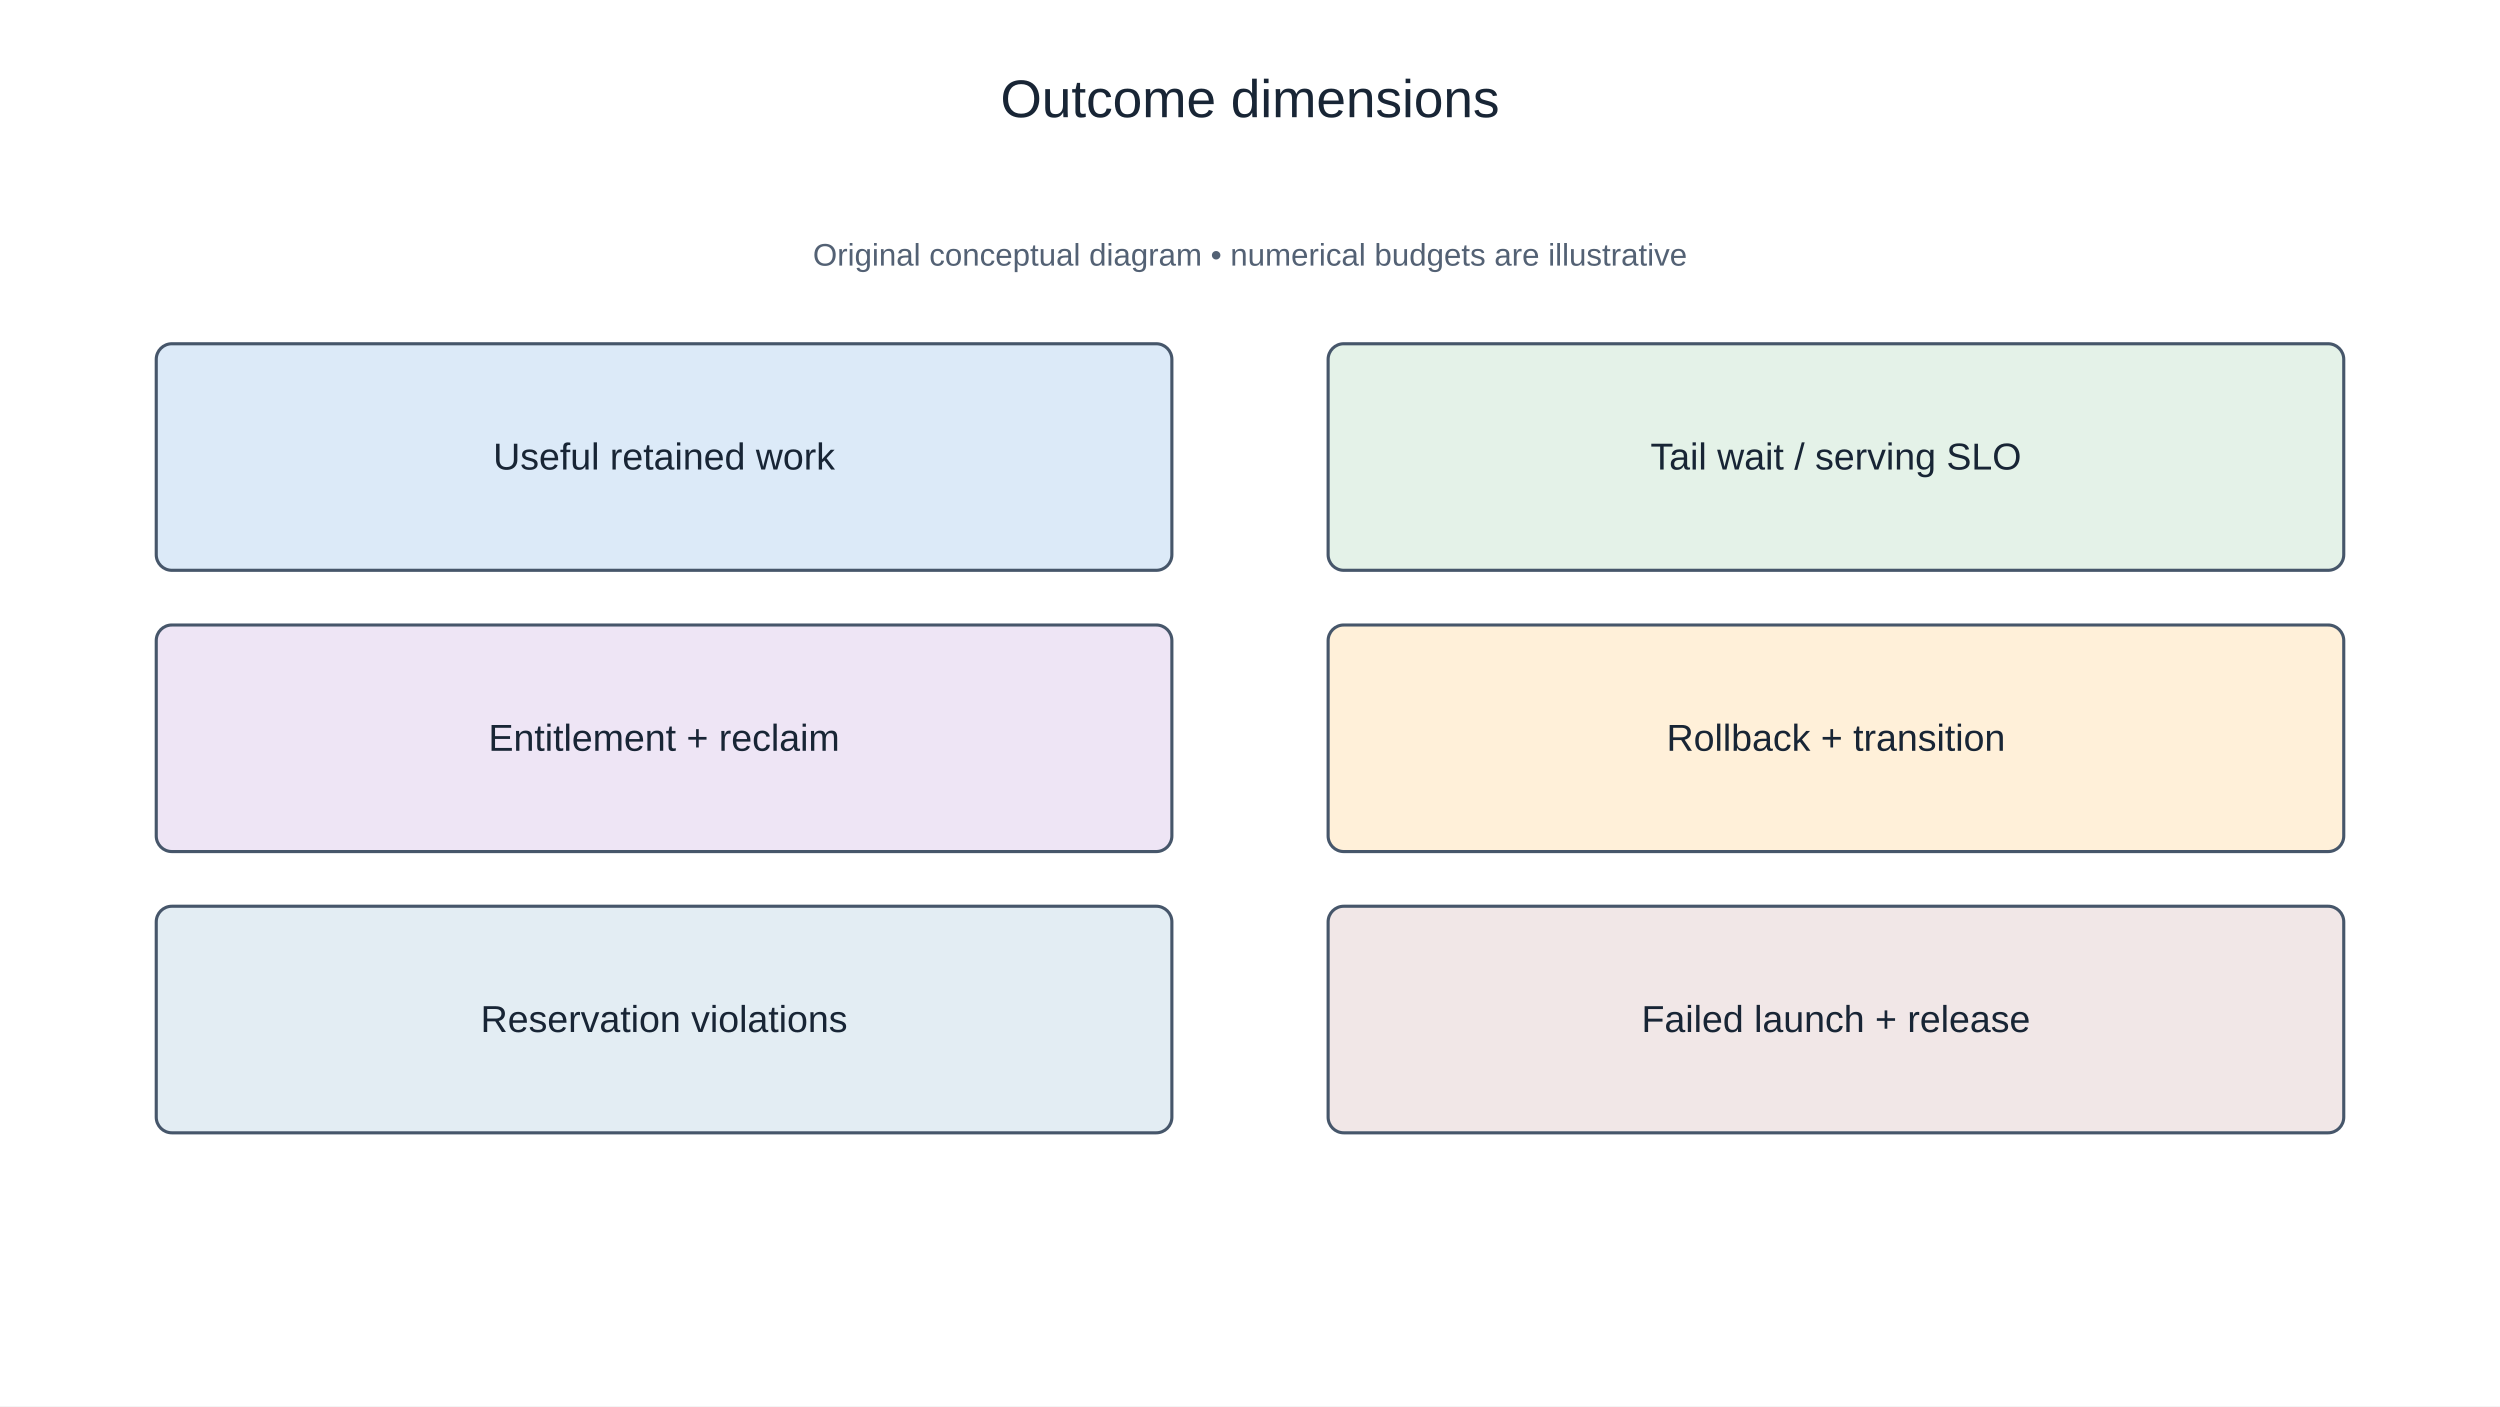
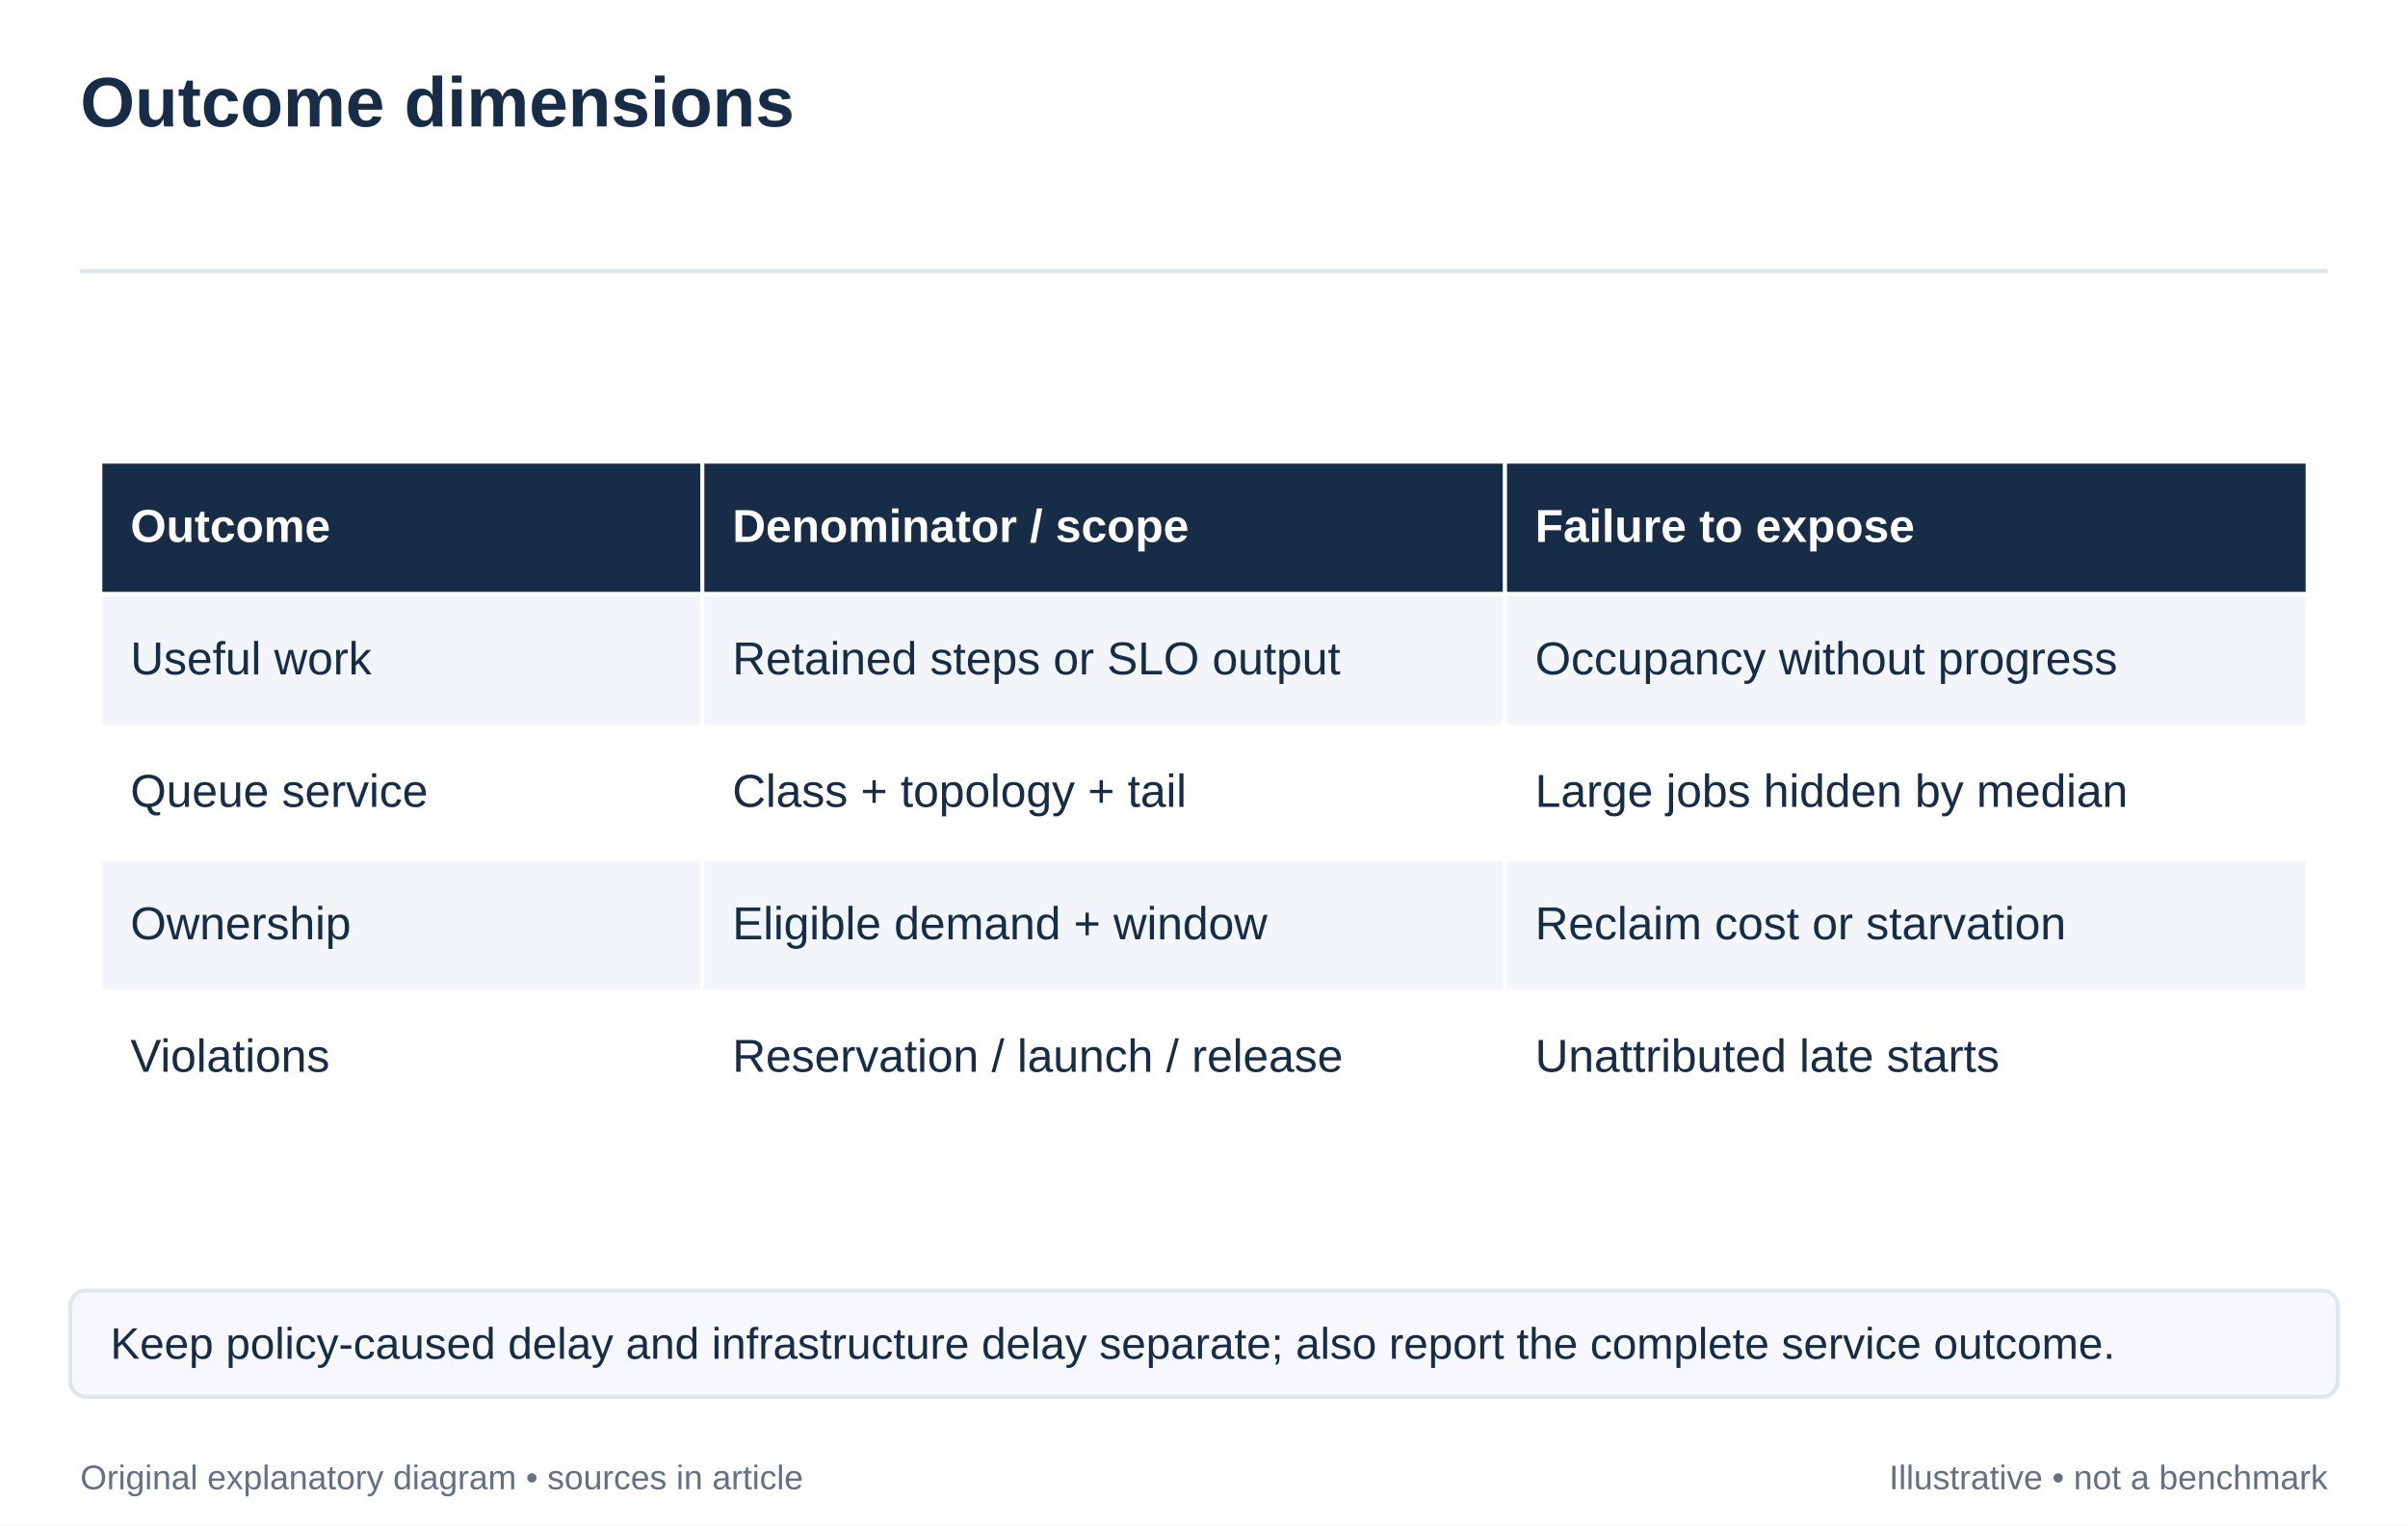
- <svg xmlns="http://www.w3.org/2000/svg" width="1600" height="900" viewBox="0 0 1600 900">
+ <svg xmlns="http://www.w3.org/2000/svg" width="1200" height="760" viewBox="0 0 1200 760">
  <defs>
-     <marker id="a" markerWidth="10" markerHeight="10" refX="8" refY="3" orient="auto">
-       <path d="M0,0 L0,6 L9,3 z" fill="#46566a" />
+     <marker id="a" markerWidth="9" markerHeight="9" refX="8" refY="4" orient="auto-start-reverse">
+       <path d="M0,0 L0,8 L9,4 Z" fill="context-stroke" />
+     </marker>
+     <marker id="a2779b8" markerWidth="9" markerHeight="9" refX="8" refY="4" orient="auto-start-reverse">
+       <path d="M0,0 L0,8 L9,4 Z" fill="#2779b8" />
+     </marker>
+     <marker id="a207b67" markerWidth="9" markerHeight="9" refX="8" refY="4" orient="auto-start-reverse">
+       <path d="M0,0 L0,8 L9,4 Z" fill="#207b67" />
+     </marker>
+     <marker id="a7750a3" markerWidth="9" markerHeight="9" refX="8" refY="4" orient="auto-start-reverse">
+       <path d="M0,0 L0,8 L9,4 Z" fill="#7750a3" />
+     </marker>
+     <marker id="ab16e17" markerWidth="9" markerHeight="9" refX="8" refY="4" orient="auto-start-reverse">
+       <path d="M0,0 L0,8 L9,4 Z" fill="#b16e17" />
+     </marker>
+     <marker id="ab34444" markerWidth="9" markerHeight="9" refX="8" refY="4" orient="auto-start-reverse">
+       <path d="M0,0 L0,8 L9,4 Z" fill="#b34444" />
+     </marker>
+     <marker id="a627183" markerWidth="9" markerHeight="9" refX="8" refY="4" orient="auto-start-reverse">
+       <path d="M0,0 L0,8 L9,4 Z" fill="#627183" />
    </marker>
  </defs>
-   <rect width="1600" height="900" fill="white" />
+   <rect width="1200" height="760" fill="white" />
  <g font-family="Arial, sans-serif">
-     <text x="800" y="75" font-size="34" text-anchor="middle" fill="#182535">Outcome dimensions</text>
-     <text x="800" y="170" font-size="20" text-anchor="middle" fill="#536174">Original conceptual diagram • numerical budgets are illustrative</text>
-     <rect x="100" y="220" width="650" height="145" rx="10" fill="#dceaf8" stroke="#46566a" stroke-width="2" />
-     <text x="425.0" y="300.5" font-size="24" text-anchor="middle" fill="#182535">Useful retained work</text>
-     <rect x="850" y="220" width="650" height="145" rx="10" fill="#e4f2e8" stroke="#46566a" stroke-width="2" />
-     <text x="1175.0" y="300.5" font-size="24" text-anchor="middle" fill="#182535">Tail wait / serving SLO</text>
-     <rect x="100" y="400" width="650" height="145" rx="10" fill="#eee5f5" stroke="#46566a" stroke-width="2" />
-     <text x="425.0" y="480.5" font-size="24" text-anchor="middle" fill="#182535">Entitlement + reclaim</text>
-     <rect x="850" y="400" width="650" height="145" rx="10" fill="#fff0d9" stroke="#46566a" stroke-width="2" />
-     <text x="1175.0" y="480.5" font-size="24" text-anchor="middle" fill="#182535">Rollback + transition</text>
-     <rect x="100" y="580" width="650" height="145" rx="10" fill="#e3edf3" stroke="#46566a" stroke-width="2" />
-     <text x="425.0" y="660.5" font-size="24" text-anchor="middle" fill="#182535">Reservation violations</text>
-     <rect x="850" y="580" width="650" height="145" rx="10" fill="#f1e7e7" stroke="#46566a" stroke-width="2" />
-     <text x="1175.0" y="660.5" font-size="24" text-anchor="middle" fill="#182535">Failed launch + release</text>
+     <text x="40" y="63" fill="#172c46" font-size="35" text-anchor="start" font-weight="bold">Outcome dimensions</text>
+     <path d="M40,135 L1160,135" fill="none" stroke="#dce5ee" stroke-width="2" />
+     <rect x="50" y="230" width="300" height="66" rx="0" fill="#172c46" stroke="white" stroke-width="2" />
+     <text x="65" y="270" fill="white" font-size="23" text-anchor="start" font-weight="bold">Outcome</text>
+     <rect x="350" y="230" width="400" height="66" rx="0" fill="#172c46" stroke="white" stroke-width="2" />
+     <text x="365" y="270" fill="white" font-size="23" text-anchor="start" font-weight="bold">Denominator / scope</text>
+     <rect x="750" y="230" width="400" height="66" rx="0" fill="#172c46" stroke="white" stroke-width="2" />
+     <text x="765" y="270" fill="white" font-size="23" text-anchor="start" font-weight="bold">Failure to expose</text>
+     <rect x="50" y="296" width="300" height="66" rx="0" fill="#f2f6fa" stroke="white" stroke-width="2" />
+     <text x="65" y="336" fill="#172c46" font-size="23" text-anchor="start" font-weight="normal">Useful work</text>
+     <rect x="350" y="296" width="400" height="66" rx="0" fill="#f2f6fa" stroke="white" stroke-width="2" />
+     <text x="365" y="336" fill="#172c46" font-size="23" text-anchor="start" font-weight="normal">Retained steps or SLO output</text>
+     <rect x="750" y="296" width="400" height="66" rx="0" fill="#f2f6fa" stroke="white" stroke-width="2" />
+     <text x="765" y="336" fill="#172c46" font-size="23" text-anchor="start" font-weight="normal">Occupancy without progress</text>
+     <rect x="50" y="362" width="300" height="66" rx="0" fill="white" stroke="white" stroke-width="2" />
+     <text x="65" y="402" fill="#172c46" font-size="23" text-anchor="start" font-weight="normal">Queue service</text>
+     <rect x="350" y="362" width="400" height="66" rx="0" fill="white" stroke="white" stroke-width="2" />
+     <text x="365" y="402" fill="#172c46" font-size="23" text-anchor="start" font-weight="normal">Class + topology + tail</text>
+     <rect x="750" y="362" width="400" height="66" rx="0" fill="white" stroke="white" stroke-width="2" />
+     <text x="765" y="402" fill="#172c46" font-size="23" text-anchor="start" font-weight="normal">Large jobs hidden by median</text>
+     <rect x="50" y="428" width="300" height="66" rx="0" fill="#f2f6fa" stroke="white" stroke-width="2" />
+     <text x="65" y="468" fill="#172c46" font-size="23" text-anchor="start" font-weight="normal">Ownership</text>
+     <rect x="350" y="428" width="400" height="66" rx="0" fill="#f2f6fa" stroke="white" stroke-width="2" />
+     <text x="365" y="468" fill="#172c46" font-size="23" text-anchor="start" font-weight="normal">Eligible demand + window</text>
+     <rect x="750" y="428" width="400" height="66" rx="0" fill="#f2f6fa" stroke="white" stroke-width="2" />
+     <text x="765" y="468" fill="#172c46" font-size="23" text-anchor="start" font-weight="normal">Reclaim cost or starvation</text>
+     <rect x="50" y="494" width="300" height="66" rx="0" fill="white" stroke="white" stroke-width="2" />
+     <text x="65" y="534" fill="#172c46" font-size="23" text-anchor="start" font-weight="normal">Violations</text>
+     <rect x="350" y="494" width="400" height="66" rx="0" fill="white" stroke="white" stroke-width="2" />
+     <text x="365" y="534" fill="#172c46" font-size="23" text-anchor="start" font-weight="normal">Reservation / launch / release</text>
+     <rect x="750" y="494" width="400" height="66" rx="0" fill="white" stroke="white" stroke-width="2" />
+     <text x="765" y="534" fill="#172c46" font-size="23" text-anchor="start" font-weight="normal">Unattributed late starts</text>
+     <rect x="35" y="643" width="1130" height="53" rx="8" fill="#f6f8fb" stroke="#dfe6ed" stroke-width="2" />
+     <text x="55" y="677" fill="#172c46" font-size="22" text-anchor="start" font-weight="normal">Keep policy-caused delay and infrastructure delay separate; also report the complete service outcome.</text>
+     <text x="40" y="742" fill="#627183" font-size="17" text-anchor="start" font-weight="normal">Original explanatory diagram • sources in article</text>
+     <text x="1160" y="742" fill="#627183" font-size="17" text-anchor="end" font-weight="normal">Illustrative • not a benchmark</text>
  </g>
</svg>
